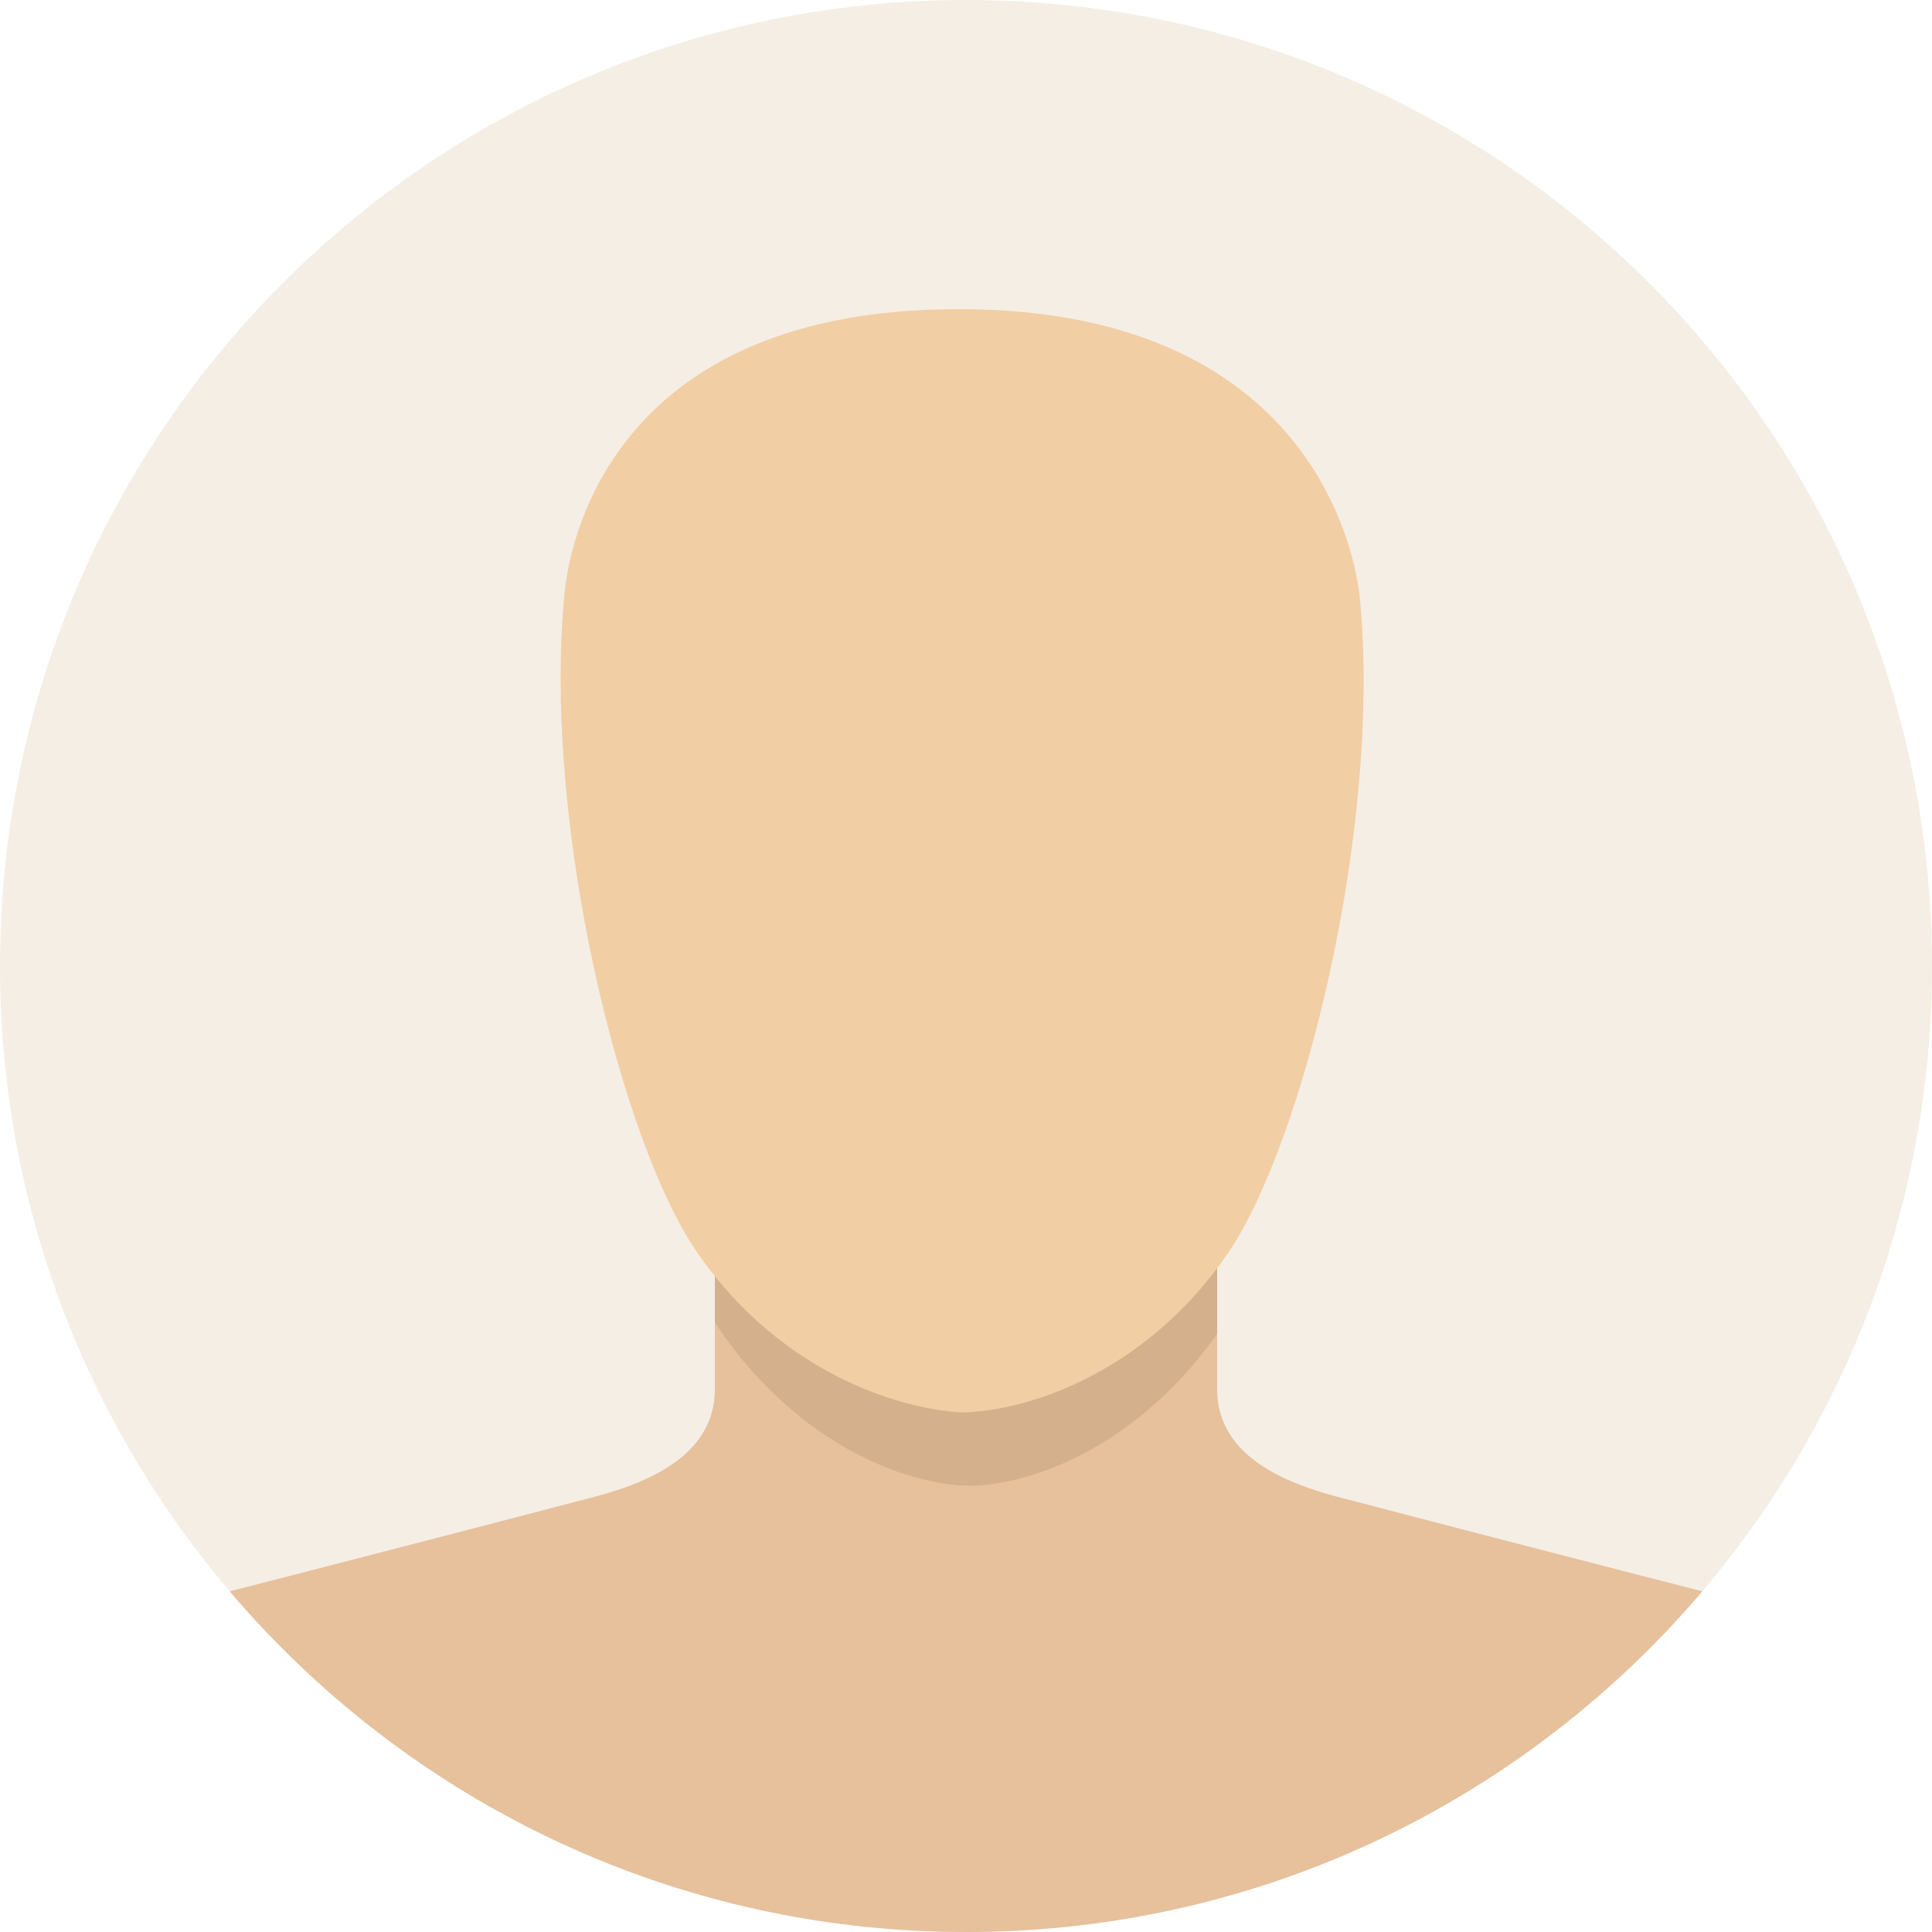
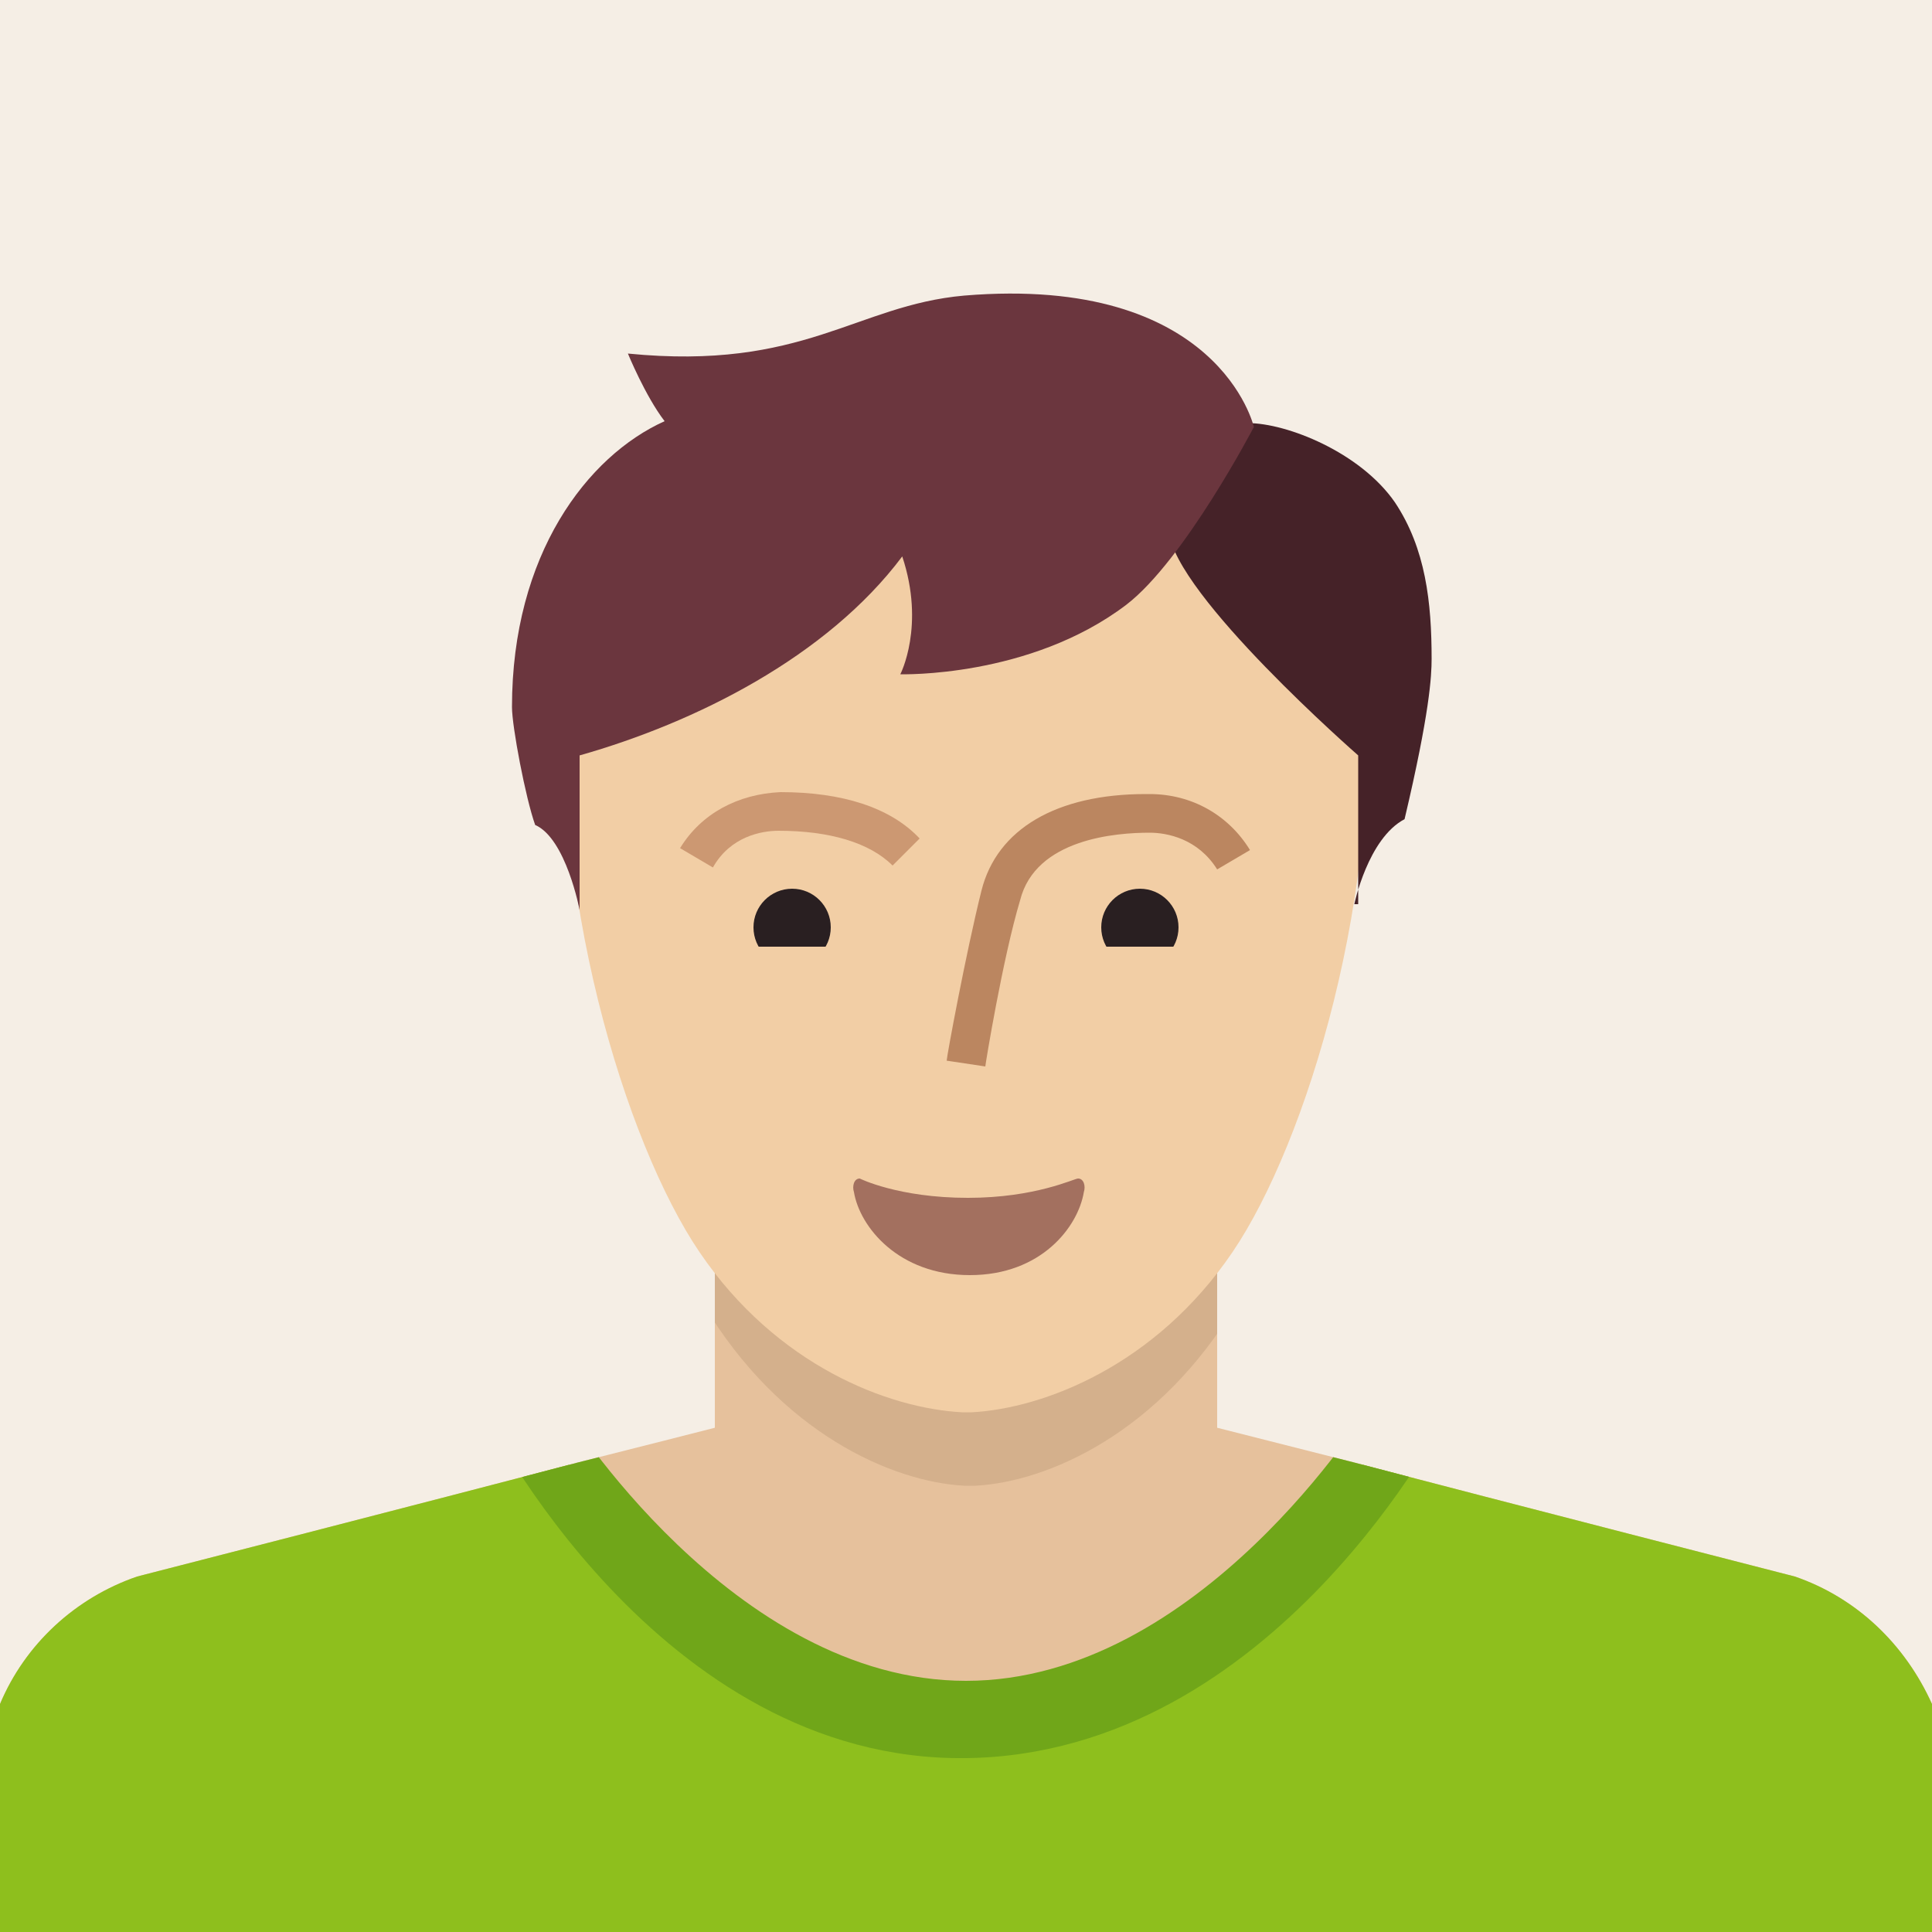
- <svg xmlns="http://www.w3.org/2000/svg" xmlns:xlink="http://www.w3.org/1999/xlink" enable-background="new -27 24 100 100" height="100px" id="unknown" version="1.1" viewBox="-27 24 100 100" width="100px" xml:space="preserve">
+ <svg xmlns="http://www.w3.org/2000/svg" xmlns:xlink="http://www.w3.org/1999/xlink" enable-background="new -27 24 100 100" id="bboy" version="1.1" viewBox="-27 24 100 100" xml:space="preserve">
  <g>
+     <rect fill="#F5EEE5" height="100" width="100" x="-27" y="24" />
+     <path d="M36,97.9l7.1,1.8c7.6,2,22.8,5.9,22.8,5.9c3.2,1.1,5.7,3.5,7.1,6.6V124H-27v-11.8c1.3-3.1,3.9-5.5,7.1-6.6    c0,0,15.2-3.9,22.8-5.9c2.4-0.6,7.1-1.8,7.1-1.8V83h26V97.9z" fill="#E6C19C" />
    <g>
      <defs>
-         <circle cx="23" cy="74" id="circle" r="50" />
+         <path d="M36,97.9l7.1,1.8c7.6,2,22.8,5.9,22.8,5.9c3.2,1.1,5.7,3.5,7.1,6.6V124H-27v-11.8      c1.3-3.1,3.9-5.5,7.1-6.6c0,0,15.2-3.9,22.8-5.9c2.4-0.6,7.1-1.8,7.1-1.8V83h26V97.9z" id="SVGID_1_" />
      </defs>
-       <use fill="#F5EEE5" overflow="visible" xlink:href="#circle" />
-       <clipPath id="circle_1_">
-         <use overflow="visible" xlink:href="#circle" />
+       <clipPath id="SVGID_2_">
+         <use overflow="visible" xlink:href="#SVGID_1_" />
      </clipPath>
-       <g clip-path="url(#circle_1_)">
-         <defs>
-           <path d="M36,95.9c0,4,4.7,5.2,7.1,5.8c7.6,2,22.8,5.9,22.8,5.9c3.2,1.1,5.7,3.5,7.1,6.6v9.8H-27v-9.8       c1.3-3.1,3.9-5.5,7.1-6.6c0,0,15.2-3.9,22.8-5.9c2.4-0.6,7.1-1.8,7.1-5.8c0-4,0-10.9,0-10.9h26C36,85,36,91.9,36,95.9z" id="shoulders" />
-         </defs>
-         <use fill="#E6C19C" overflow="visible" xlink:href="#shoulders" />
-         <clipPath id="shoulders_1_">
-           <use overflow="visible" xlink:href="#shoulders" />
-         </clipPath>
-         <path clip-path="url(#shoulders_1_)" d="M23.2,35c0.1,0,0.1,0,0.2,0c0,0,0,0,0,0      c3.3,0,8.2,0.2,11.4,2c3.3,1.9,7.3,5.6,8.5,12.1c2.4,13.7-2.1,35.4-6.3,42.4c-4,6.7-9.8,9.2-13.5,9.4c0,0-0.1,0-0.1,0      c-0.1,0-0.1,0-0.2,0c-0.1,0-0.1,0-0.2,0c0,0-0.1,0-0.1,0c-3.7-0.2-9.5-2.7-13.5-9.4c-4.2-7-8.7-28.7-6.3-42.4      c1.2-6.5,5.2-10.2,8.5-12.1c3.2-1.8,8.1-2,11.4-2c0,0,0,0,0,0C23.1,35,23.1,35,23.2,35L23.2,35z" fill="#D4B08C" id="head-shadow" />
-       </g>
+       <path clip-path="url(#SVGID_2_)" d="M23.2,35l0.2,0l0,0c3.3,0,8.2,0.2,11.4,2c3.3,1.9,7.3,5.6,8.5,12.1     c2.4,13.7-2.1,35.4-6.3,42.4c-4,6.7-9.8,9.2-13.5,9.4l-0.1,0l-0.2,0l-0.2,0l-0.1,0c-3.7-0.2-9.5-2.7-13.5-9.4     c-4.2-7-8.7-28.7-6.3-42.4c1.2-6.5,5.2-10.2,8.5-12.1c3.2-1.8,8.1-2,11.4-2l0,0L23.2,35z" fill="#D4B08C" />
+       <path clip-path="url(#SVGID_2_)" d="M-27,82H73v42H-27V82z M23,114c13.5-0.2,21-15,21-15S34,82,23,82S2,99,2,99     S9.5,114.2,23,114z" fill="#8EBF1D" />
+       <path clip-path="url(#SVGID_2_)" d="M23,77C9.9,77-1.9,97.2-1.9,97.2s8.9,18,24.9,17.8s24.9-17.8,24.9-17.8     S36.1,77,23,77z M23,111C10.9,111,2.2,96.9,2.2,96.9S12,81,23,81s20.8,15.9,20.8,15.9S35.1,111,23,111z" fill="#70A619" />
    </g>
-     <path d="M22.6,40c19.1,0,20.7,13.8,20.8,15.1c1.1,11.9-3,28.1-6.8,33.7c-4,5.9-9.8,8.1-13.5,8.3    c-0.2,0-0.2,0-0.3,0c-0.1,0-0.1,0-0.2,0C18.8,96.8,13,94.6,9,88.7c-3.8-5.6-7.9-21.8-6.8-33.8C2.3,53.7,3.5,40,22.6,40z" fill="#F2CEA5" id="head" />
+     <path d="M22.8,44c19.1,0,20.7,12.8,20.8,14.1c1.1,11.9-3,25.1-6.8,30.7c-4,5.9-9.8,8.1-13.5,8.3    c-0.2,0-0.2,0-0.3,0l-0.2,0c-3.8-0.2-9.6-2.4-13.6-8.3c-3.8-5.6-7.9-18.8-6.8-30.8C2.5,56.7,3.7,44,22.8,44z" fill="#F2CEA5" />
+     <path d="M23.1,86c-3.6,0-5.6-1-5.6-1c-0.3,0-0.4,0.4-0.3,0.7c0.3,1.8,2.3,4.3,6,4.3s5.6-2.5,5.9-4.3    c0.1-0.3,0-0.7-0.3-0.7C28.6,85,26.6,86,23.1,86z" fill="#A3705F" />
+     <g>
+       <defs>
+         <rect height="5" id="SVGID_3_" width="31" x="7" y="68" />
+       </defs>
+       <clipPath id="SVGID_4_">
+         <use overflow="visible" xlink:href="#SVGID_3_" />
+       </clipPath>
+       <circle clip-path="url(#SVGID_4_)" cx="32" cy="72" fill="#291F21" r="2" />
+       <circle clip-path="url(#SVGID_4_)" cx="14" cy="72" fill="#291F21" r="2" />
+     </g>
+     <path d="M9.9,68.9l-1.7-1c1.1-1.8,3-2.8,5.2-2.9c3.2,0,5.7,0.8,7.2,2.4l-1.4,1.4C18,67.6,15.9,67,13.3,67    C12.4,67,10.8,67.3,9.9,68.9z" fill="#CC9872" />
+     <path d="M24,79.2l-2-0.3c0-0.2,1-5.6,1.8-8.8c0.8-3.2,3.9-5,8.5-5c0.1,0,0.1,0,0.2,0c2.2,0,4.1,1.1,5.2,2.9l-1.7,1    c-1-1.6-2.6-1.9-3.5-1.9c-1.7,0-5.9,0.3-6.7,3.5C24.9,73.6,24,79.1,24,79.2z" fill="#BB8660" />
+     <path d="M43.1,70.8c0,0,0.7-3.4,2.6-4.4c1.3-5.5,1.4-7.4,1.4-8.3c0-2.9-0.3-5.7-1.9-8.1c-1.8-2.6-5.6-4.1-7.6-4.1    c-2.3,1.4-7.7,4.6-9.4,6.5c-0.9,1,0.4,1.8,0.4,1.8s4.6-6,4.9-2.7s9.8,11.6,9.8,11.6V70.8z" fill="#452228" />
+     <path d="M-0.5,60.6c0,1,0.7,4.7,1.2,6.1C2.3,67.4,3,71.1,3,71.1v-8c6-1.7,12.8-5.1,16.7-10.3    c1.2,3.6-0.1,6.1-0.1,6.1s6.7,0.2,11.7-3.6c3-2.3,6.6-9.2,6.6-9.2s-1.8-7.9-15-6.8c-5.6,0.5-8.3,3.9-17.4,3c0,0,0.9,2.2,1.9,3.5    C3.4,47.6-0.5,52.7-0.5,60.6z" fill="#6B363E" />
  </g>
</svg>
